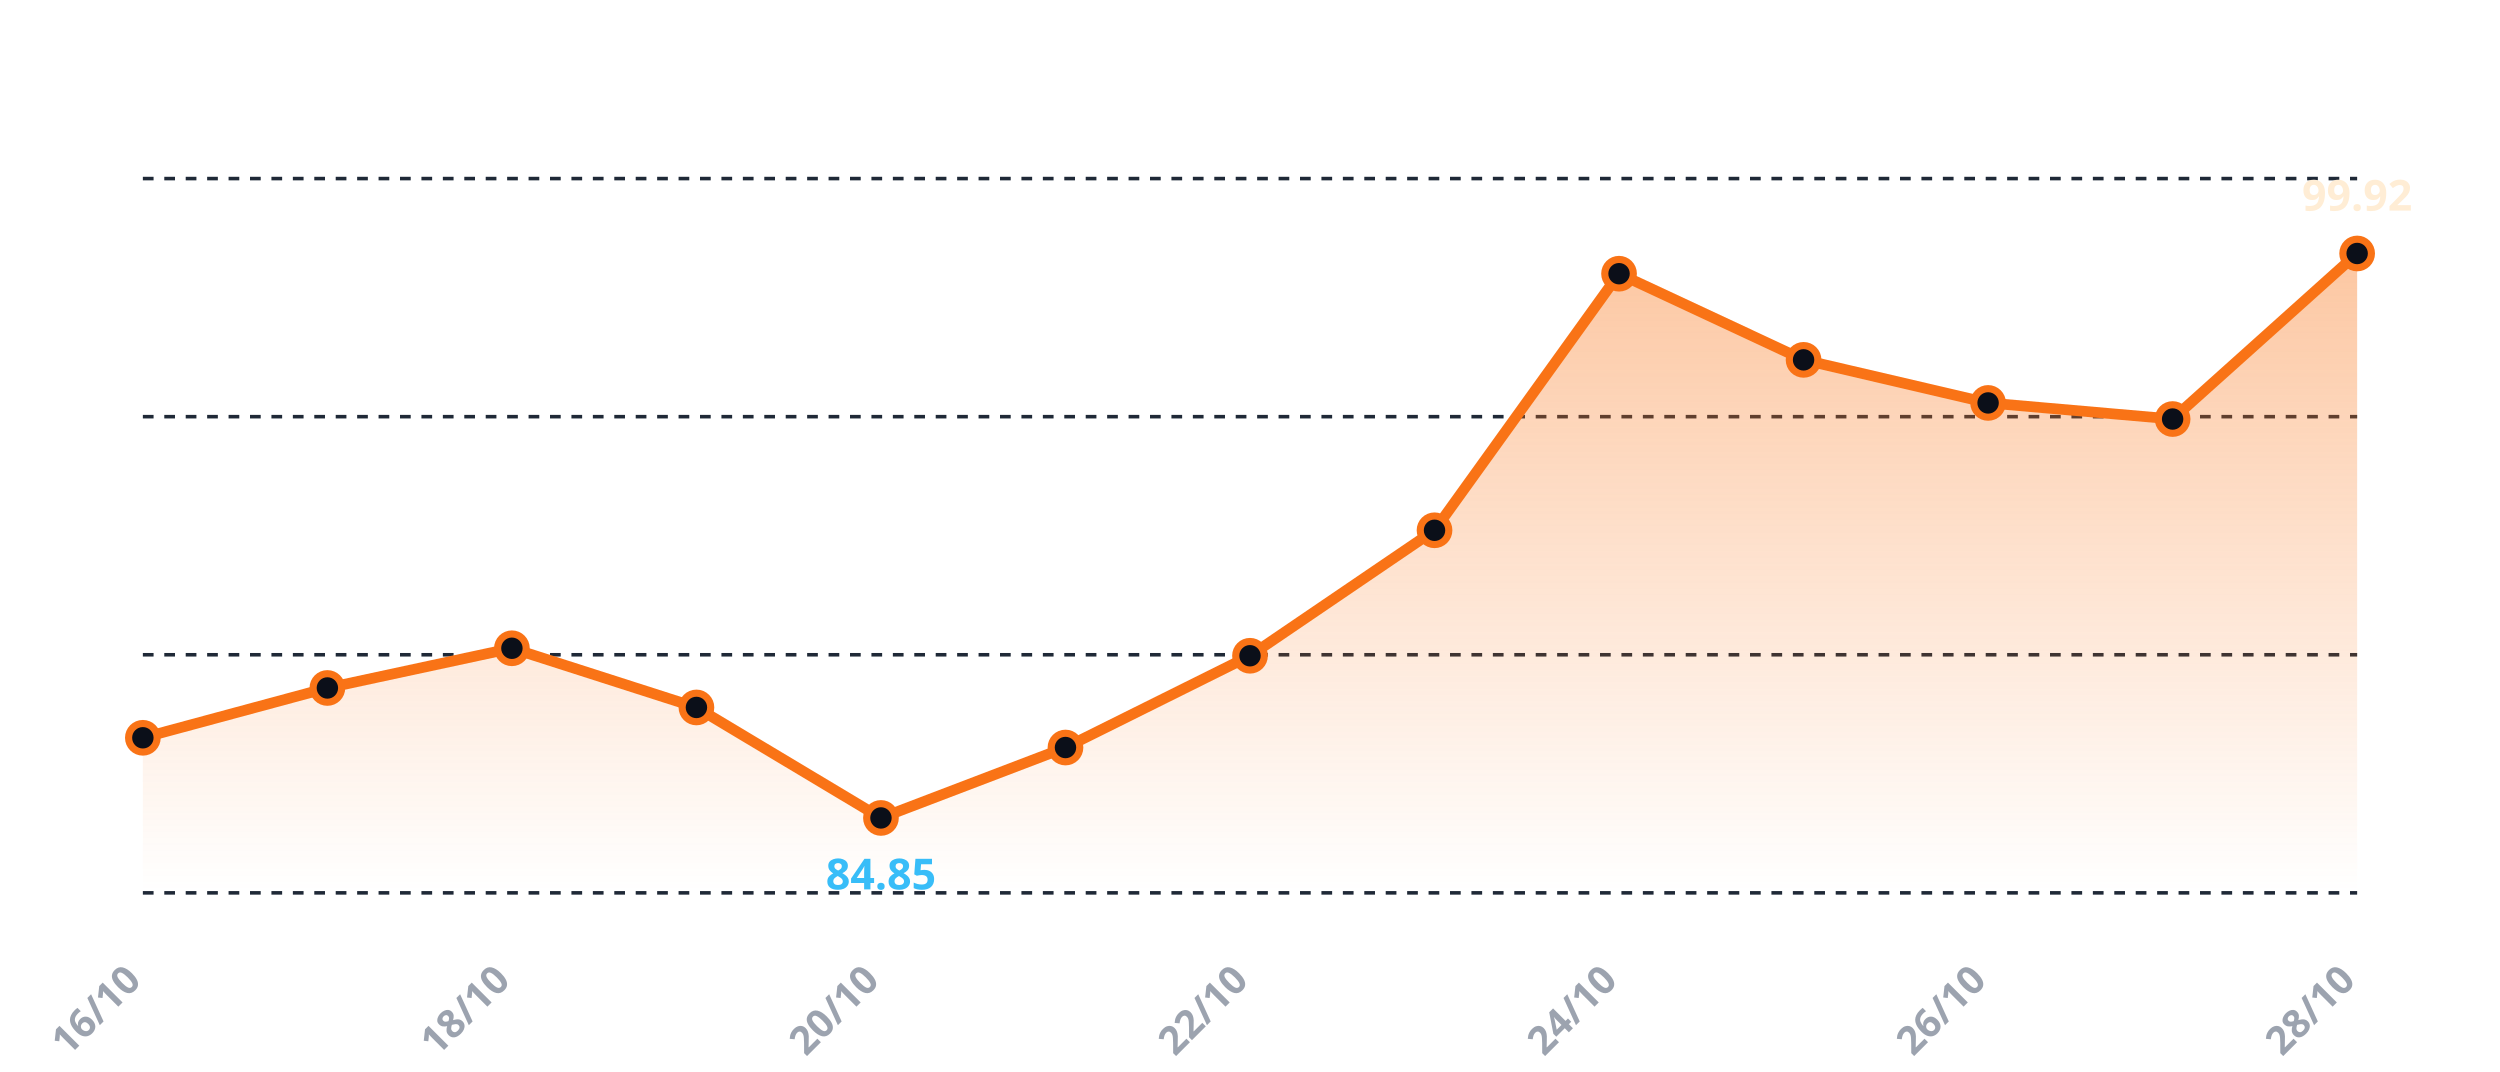
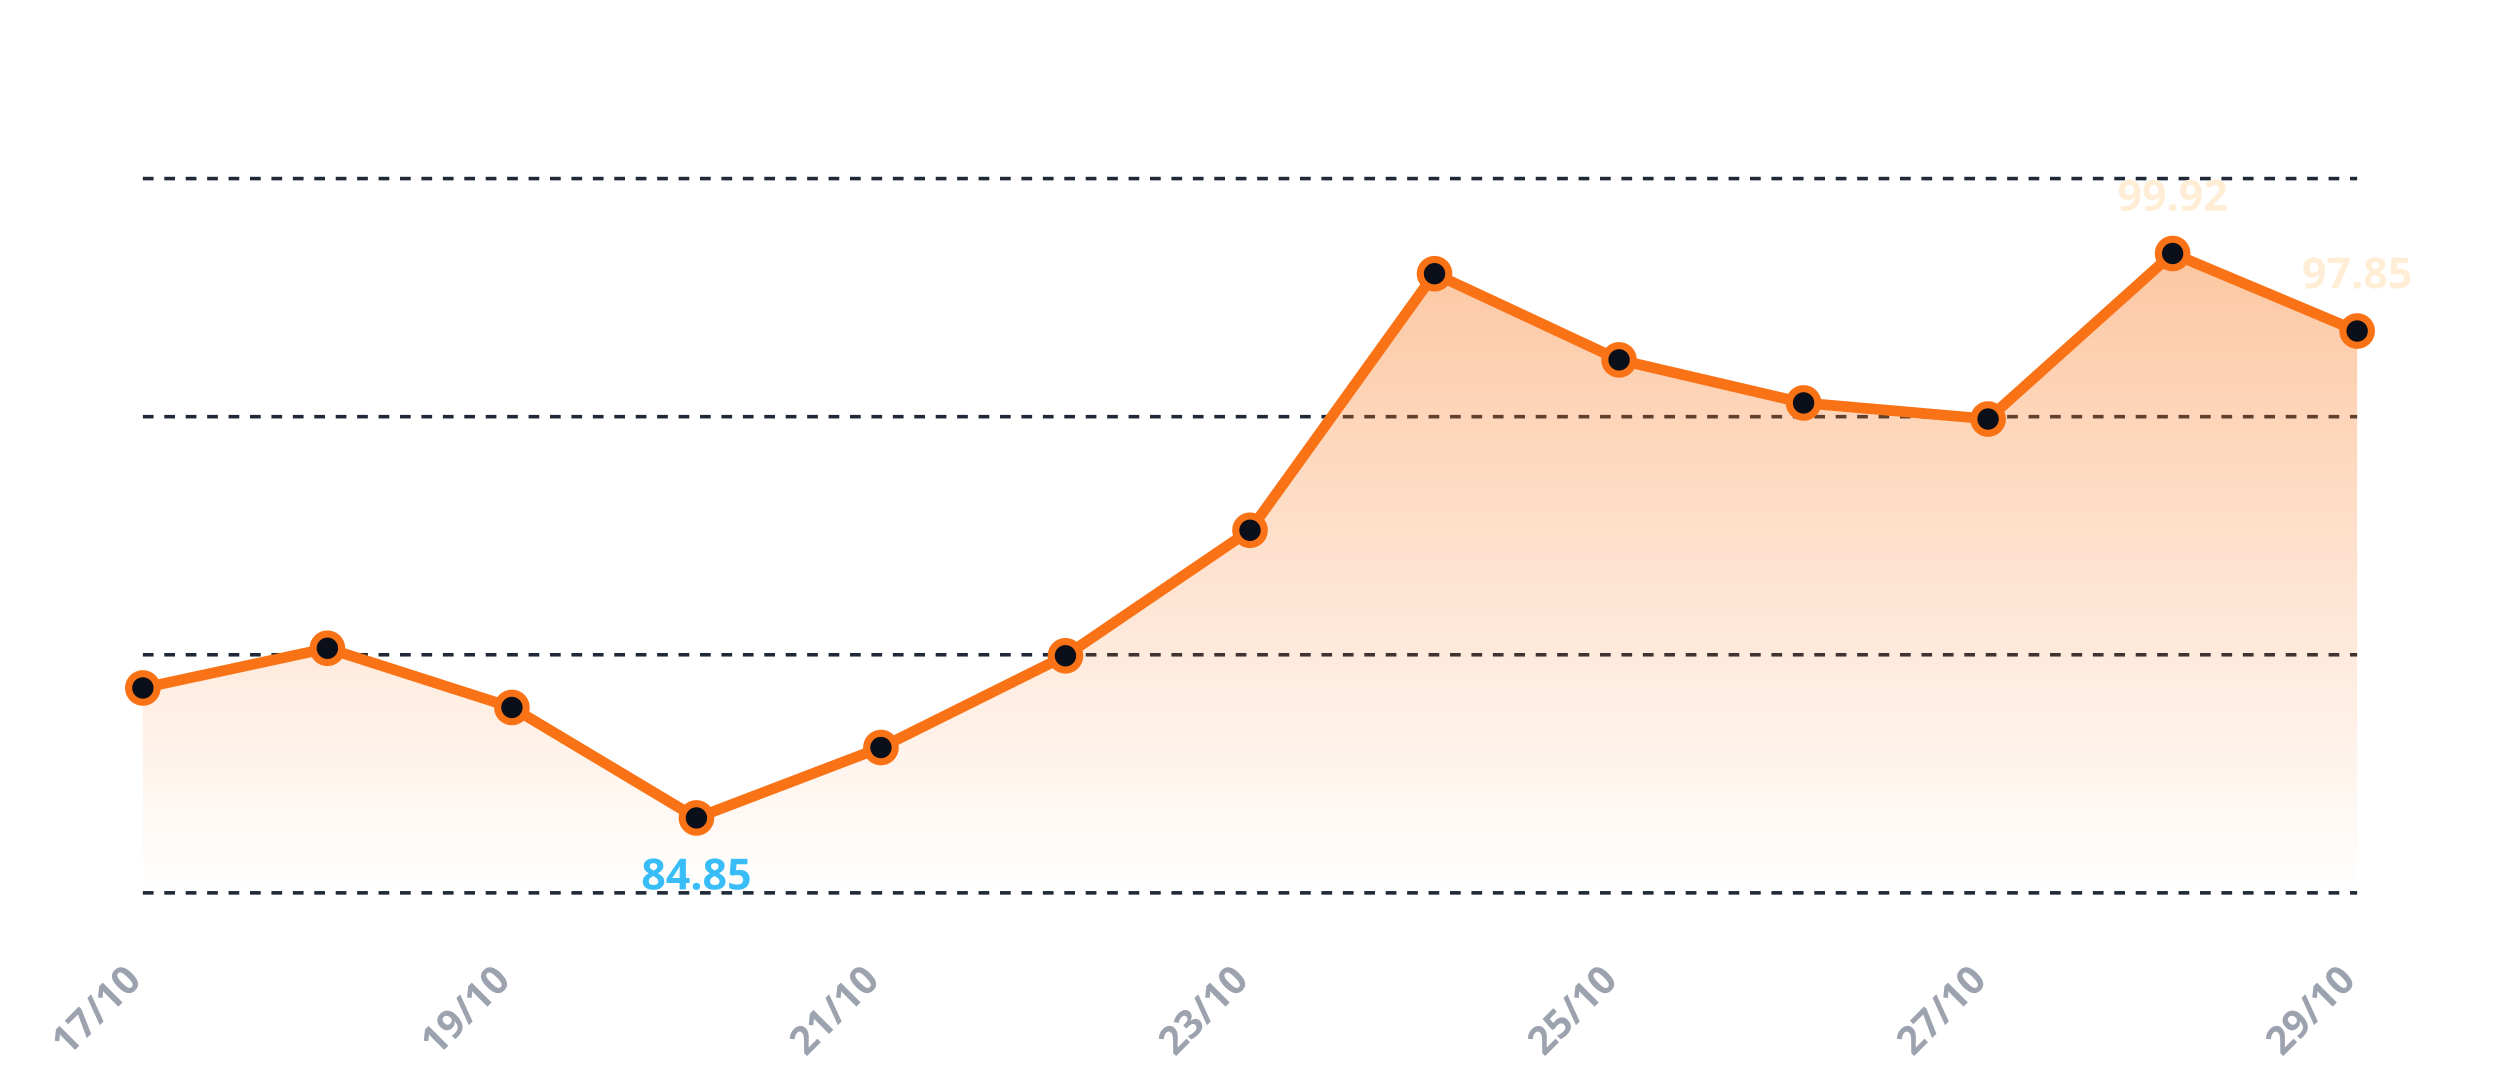
<svg xmlns="http://www.w3.org/2000/svg" viewBox="0 0 700 300" style="font-family: sans-serif; background-color: #0b0f19; border-radius: 8px;">
  <defs>
    <linearGradient id="gradGas" x1="0%" y1="0%" x2="0%" y2="100%">
      <stop offset="0%" style="stop-color:#f97316;stop-opacity:0.4" />
      <stop offset="100%" style="stop-color:#f97316;stop-opacity:0" />
    </linearGradient>
  </defs>
  <line x1="40" y1="250.0" x2="660" y2="250.0" stroke="#1f2937" stroke-dasharray="3,3" stroke-width="1" />
  <line x1="40" y1="183.333" x2="660" y2="183.333" stroke="#1f2937" stroke-dasharray="3,3" stroke-width="1" />
  <line x1="40" y1="116.667" x2="660" y2="116.667" stroke="#1f2937" stroke-dasharray="3,3" stroke-width="1" />
  <line x1="40" y1="50.0" x2="660" y2="50.0" stroke="#1f2937" stroke-dasharray="3,3" stroke-width="1" />
-   <text x="40.0" y="275" text-anchor="end" transform="rotate(-45, 40.0, 275)" font-size="11" font-weight="bold" fill="#9ca3af">16/10</text>
-   <text x="143.333" y="275" text-anchor="end" transform="rotate(-45, 143.3333, 275)" font-size="11" font-weight="bold" fill="#9ca3af">18/10</text>
-   <text x="246.667" y="275" text-anchor="end" transform="rotate(-45, 246.6667, 275)" font-size="11" font-weight="bold" fill="#9ca3af">20/10</text>
-   <text x="350.0" y="275" text-anchor="end" transform="rotate(-45, 350.0, 275)" font-size="11" font-weight="bold" fill="#9ca3af">22/10</text>
-   <text x="453.333" y="275" text-anchor="end" transform="rotate(-45, 453.3333, 275)" font-size="11" font-weight="bold" fill="#9ca3af">24/10</text>
-   <text x="556.667" y="275" text-anchor="end" transform="rotate(-45, 556.6667, 275)" font-size="11" font-weight="bold" fill="#9ca3af">26/10</text>
-   <text x="660.0" y="275" text-anchor="end" transform="rotate(-45, 660.0, 275)" font-size="11" font-weight="bold" fill="#9ca3af">28/10</text>
-   <polygon points="40.0,250 40.0,206.581 91.667,192.632 143.333,181.515 195.0,198.086 246.667,229.025 298.333,209.308 350.0,183.613 401.667,148.479 453.333,76.639 505.0,100.76 556.667,112.821 608.333,117.331 660.0,70.975 660.0,250" fill="url(#gradGas)" />
-   <polyline points="40.0,206.581 91.667,192.632 143.333,181.515 195.0,198.086 246.667,229.025 298.333,209.308 350.0,183.613 401.667,148.479 453.333,76.639 505.0,100.76 556.667,112.821 608.333,117.331 660.0,70.975" fill="none" stroke="#f97316" stroke-width="3" stroke-linecap="round" stroke-linejoin="round" />
-   <circle cx="40.0" cy="206.581" r="4" fill="#0b0f19" stroke="#f97316" stroke-width="2" />
-   <circle cx="91.667" cy="192.632" r="4" fill="#0b0f19" stroke="#f97316" stroke-width="2" />
-   <circle cx="143.333" cy="181.515" r="4" fill="#0b0f19" stroke="#f97316" stroke-width="2" />
-   <circle cx="195.0" cy="198.086" r="4" fill="#0b0f19" stroke="#f97316" stroke-width="2" />
-   <circle cx="246.667" cy="229.025" r="4" fill="#0b0f19" stroke="#f97316" stroke-width="2" />
-   <text x="246.667" y="249.025" text-anchor="middle" font-size="12" font-weight="bold" fill="#38bdf8">84.85</text>
-   <circle cx="298.333" cy="209.308" r="4" fill="#0b0f19" stroke="#f97316" stroke-width="2" />
-   <circle cx="350.0" cy="183.613" r="4" fill="#0b0f19" stroke="#f97316" stroke-width="2" />
-   <circle cx="401.667" cy="148.479" r="4" fill="#0b0f19" stroke="#f97316" stroke-width="2" />
-   <circle cx="453.333" cy="76.639" r="4" fill="#0b0f19" stroke="#f97316" stroke-width="2" />
-   <circle cx="505.0" cy="100.76" r="4" fill="#0b0f19" stroke="#f97316" stroke-width="2" />
-   <circle cx="556.667" cy="112.821" r="4" fill="#0b0f19" stroke="#f97316" stroke-width="2" />
-   <circle cx="608.333" cy="117.331" r="4" fill="#0b0f19" stroke="#f97316" stroke-width="2" />
-   <circle cx="660.0" cy="70.975" r="4" fill="#0b0f19" stroke="#f97316" stroke-width="2" />
-   <text x="660.0" y="58.975" text-anchor="middle" font-size="12" font-weight="bold" fill="#ffedd5">99.92</text>
+   <text x="40.0" y="275" text-anchor="end" transform="rotate(-45, 40.0, 275)" font-size="11" font-weight="bold" fill="#9ca3af">17/10</text>
+   <text x="143.333" y="275" text-anchor="end" transform="rotate(-45, 143.3333, 275)" font-size="11" font-weight="bold" fill="#9ca3af">19/10</text>
+   <text x="246.667" y="275" text-anchor="end" transform="rotate(-45, 246.6667, 275)" font-size="11" font-weight="bold" fill="#9ca3af">21/10</text>
+   <text x="350.0" y="275" text-anchor="end" transform="rotate(-45, 350.0, 275)" font-size="11" font-weight="bold" fill="#9ca3af">23/10</text>
+   <text x="453.333" y="275" text-anchor="end" transform="rotate(-45, 453.3333, 275)" font-size="11" font-weight="bold" fill="#9ca3af">25/10</text>
+   <text x="556.667" y="275" text-anchor="end" transform="rotate(-45, 556.6667, 275)" font-size="11" font-weight="bold" fill="#9ca3af">27/10</text>
+   <text x="660.0" y="275" text-anchor="end" transform="rotate(-45, 660.0, 275)" font-size="11" font-weight="bold" fill="#9ca3af">29/10</text>
+   <polygon points="40.0,250 40.0,192.632 91.667,181.515 143.333,198.086 195.0,229.025 246.667,209.308 298.333,183.613 350.0,148.479 401.667,76.639 453.333,100.76 505.0,112.821 556.667,117.331 608.333,70.975 660.0,92.685 660.0,250" fill="url(#gradGas)" />
+   <polyline points="40.0,192.632 91.667,181.515 143.333,198.086 195.0,229.025 246.667,209.308 298.333,183.613 350.0,148.479 401.667,76.639 453.333,100.76 505.0,112.821 556.667,117.331 608.333,70.975 660.0,92.685" fill="none" stroke="#f97316" stroke-width="3" stroke-linecap="round" stroke-linejoin="round" />
+   <circle cx="40.0" cy="192.632" r="4" fill="#0b0f19" stroke="#f97316" stroke-width="2" />
+   <circle cx="91.667" cy="181.515" r="4" fill="#0b0f19" stroke="#f97316" stroke-width="2" />
+   <circle cx="143.333" cy="198.086" r="4" fill="#0b0f19" stroke="#f97316" stroke-width="2" />
+   <circle cx="195.0" cy="229.025" r="4" fill="#0b0f19" stroke="#f97316" stroke-width="2" />
+   <text x="195.0" y="249.025" text-anchor="middle" font-size="12" font-weight="bold" fill="#38bdf8">84.85</text>
+   <circle cx="246.667" cy="209.308" r="4" fill="#0b0f19" stroke="#f97316" stroke-width="2" />
+   <circle cx="298.333" cy="183.613" r="4" fill="#0b0f19" stroke="#f97316" stroke-width="2" />
+   <circle cx="350.0" cy="148.479" r="4" fill="#0b0f19" stroke="#f97316" stroke-width="2" />
+   <circle cx="401.667" cy="76.639" r="4" fill="#0b0f19" stroke="#f97316" stroke-width="2" />
+   <circle cx="453.333" cy="100.76" r="4" fill="#0b0f19" stroke="#f97316" stroke-width="2" />
+   <circle cx="505.0" cy="112.821" r="4" fill="#0b0f19" stroke="#f97316" stroke-width="2" />
+   <circle cx="556.667" cy="117.331" r="4" fill="#0b0f19" stroke="#f97316" stroke-width="2" />
+   <circle cx="608.333" cy="70.975" r="4" fill="#0b0f19" stroke="#f97316" stroke-width="2" />
+   <text x="608.333" y="58.975" text-anchor="middle" font-size="12" font-weight="bold" fill="#ffedd5">99.92</text>
+   <circle cx="660.0" cy="92.685" r="4" fill="#0b0f19" stroke="#f97316" stroke-width="2" />
+   <text x="660.0" y="80.685" text-anchor="middle" font-size="12" font-weight="bold" fill="#ffedd5">97.85</text>
</svg>
